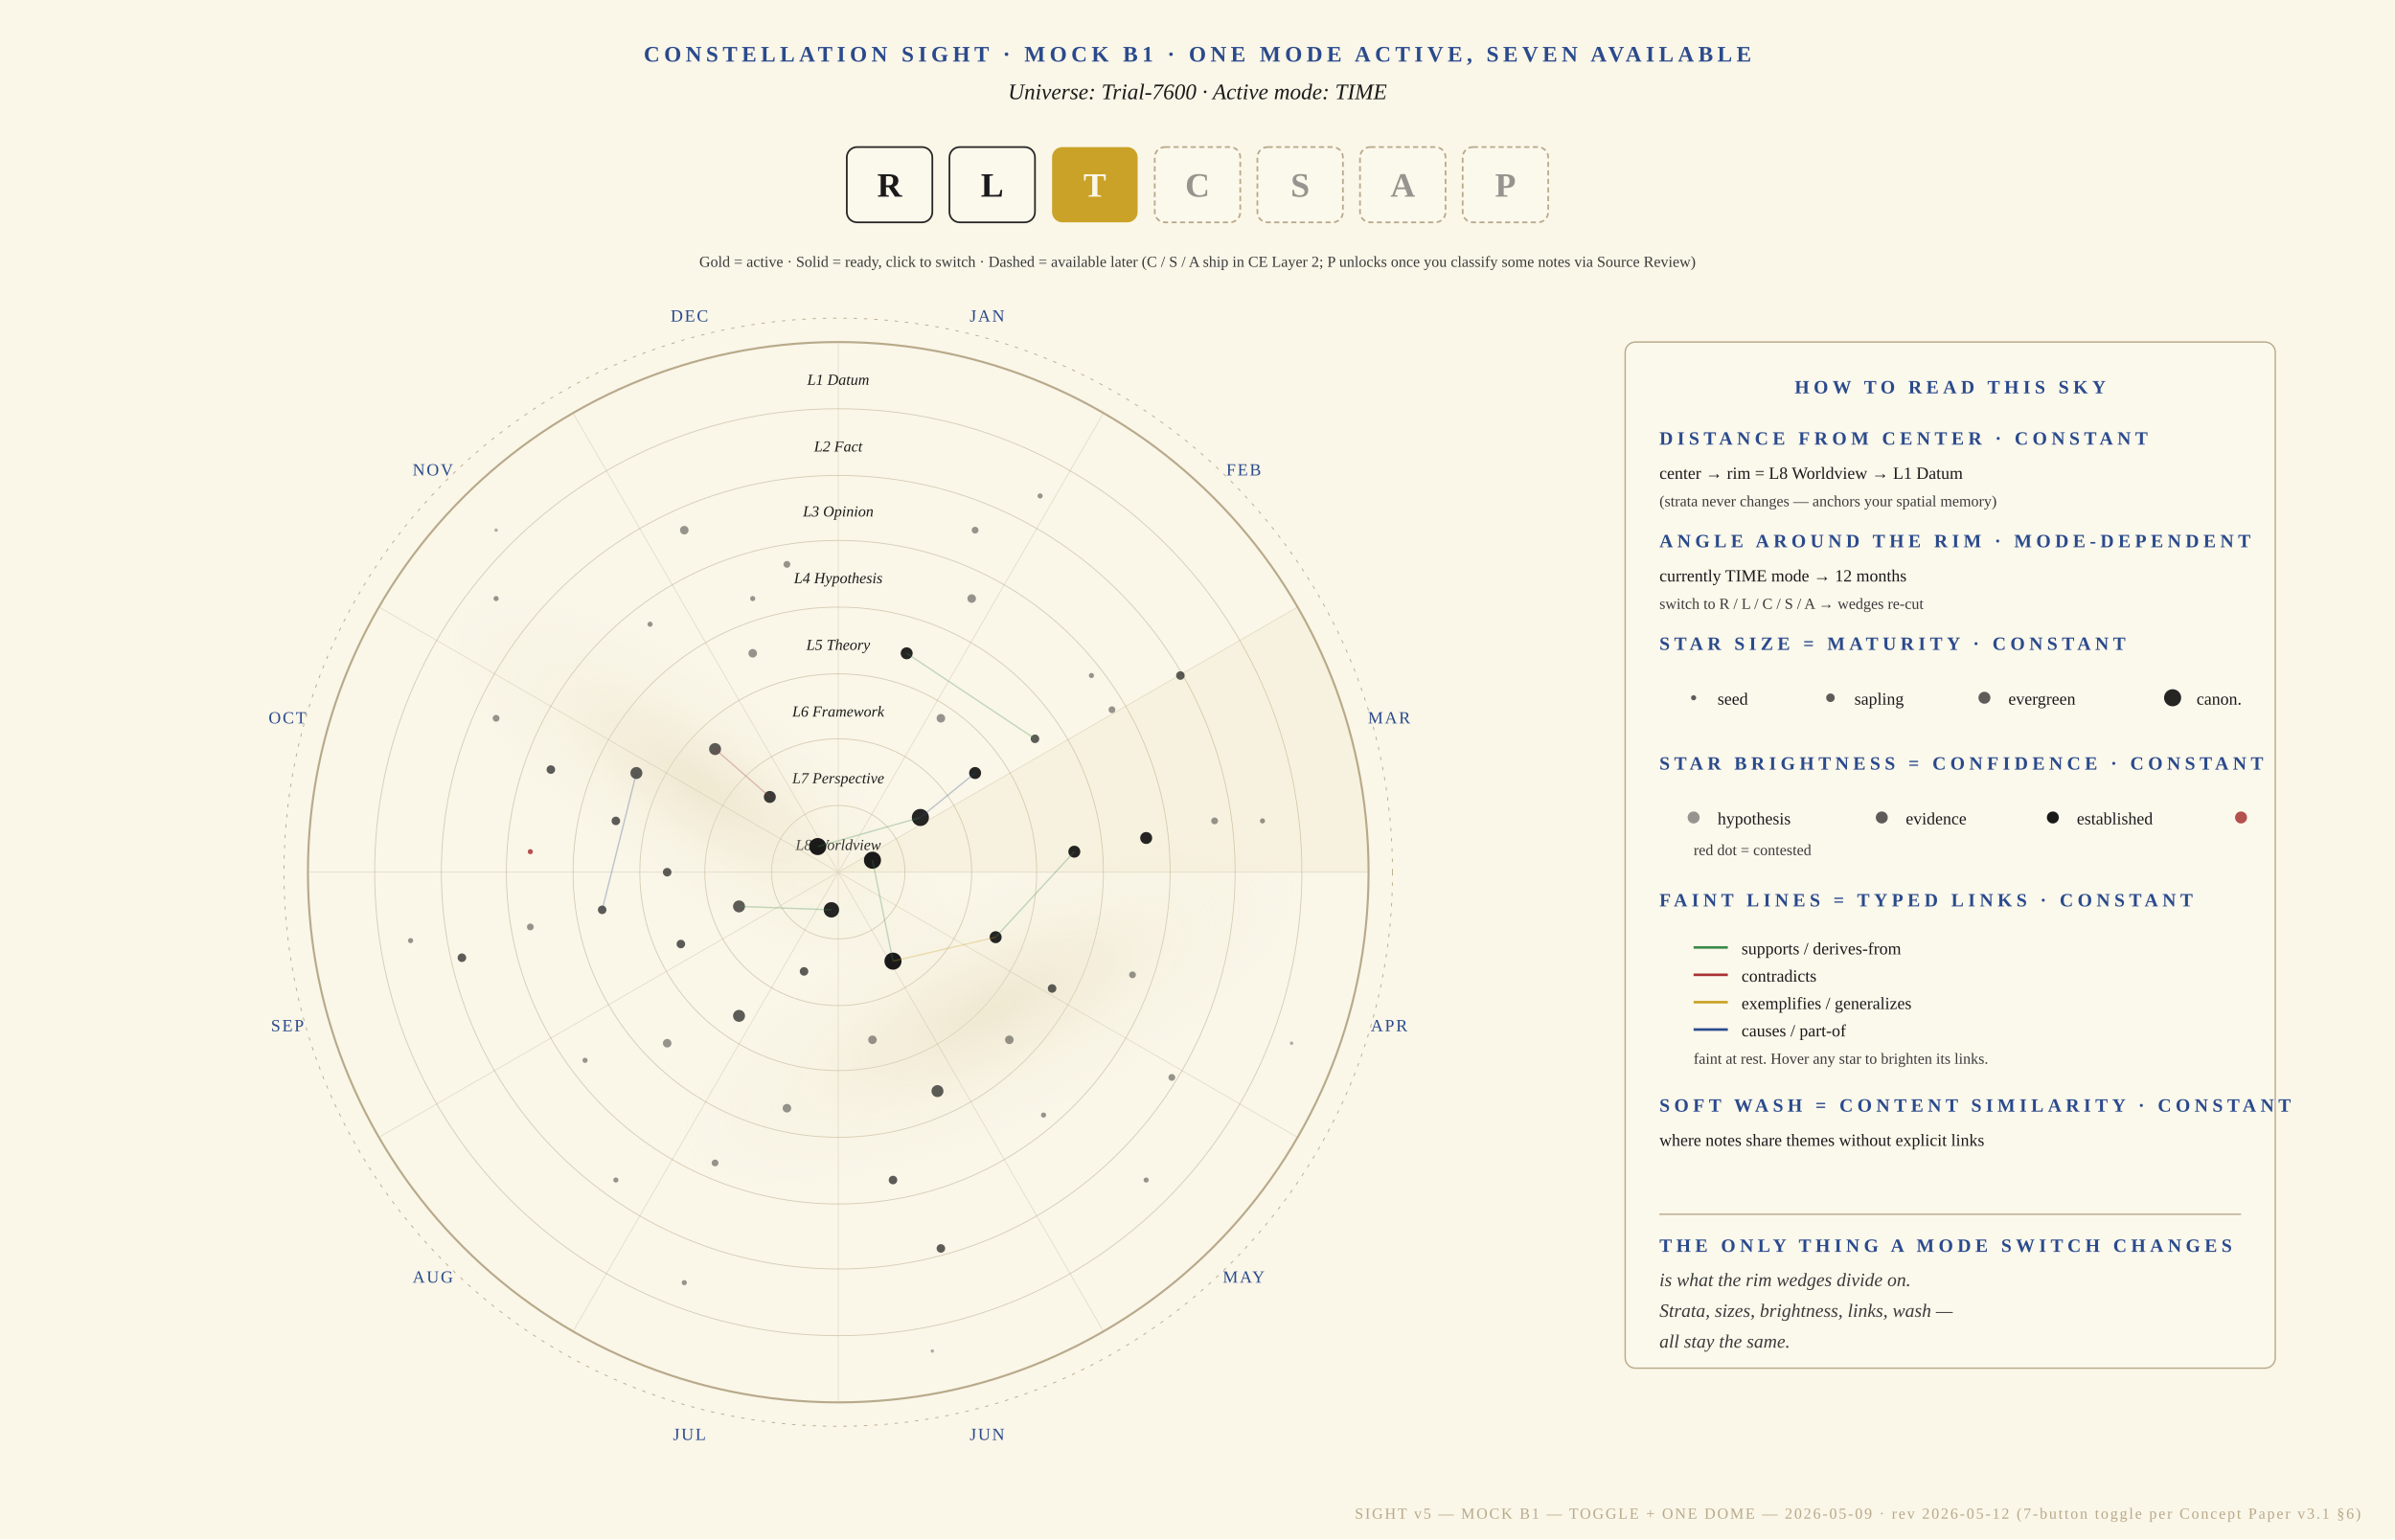
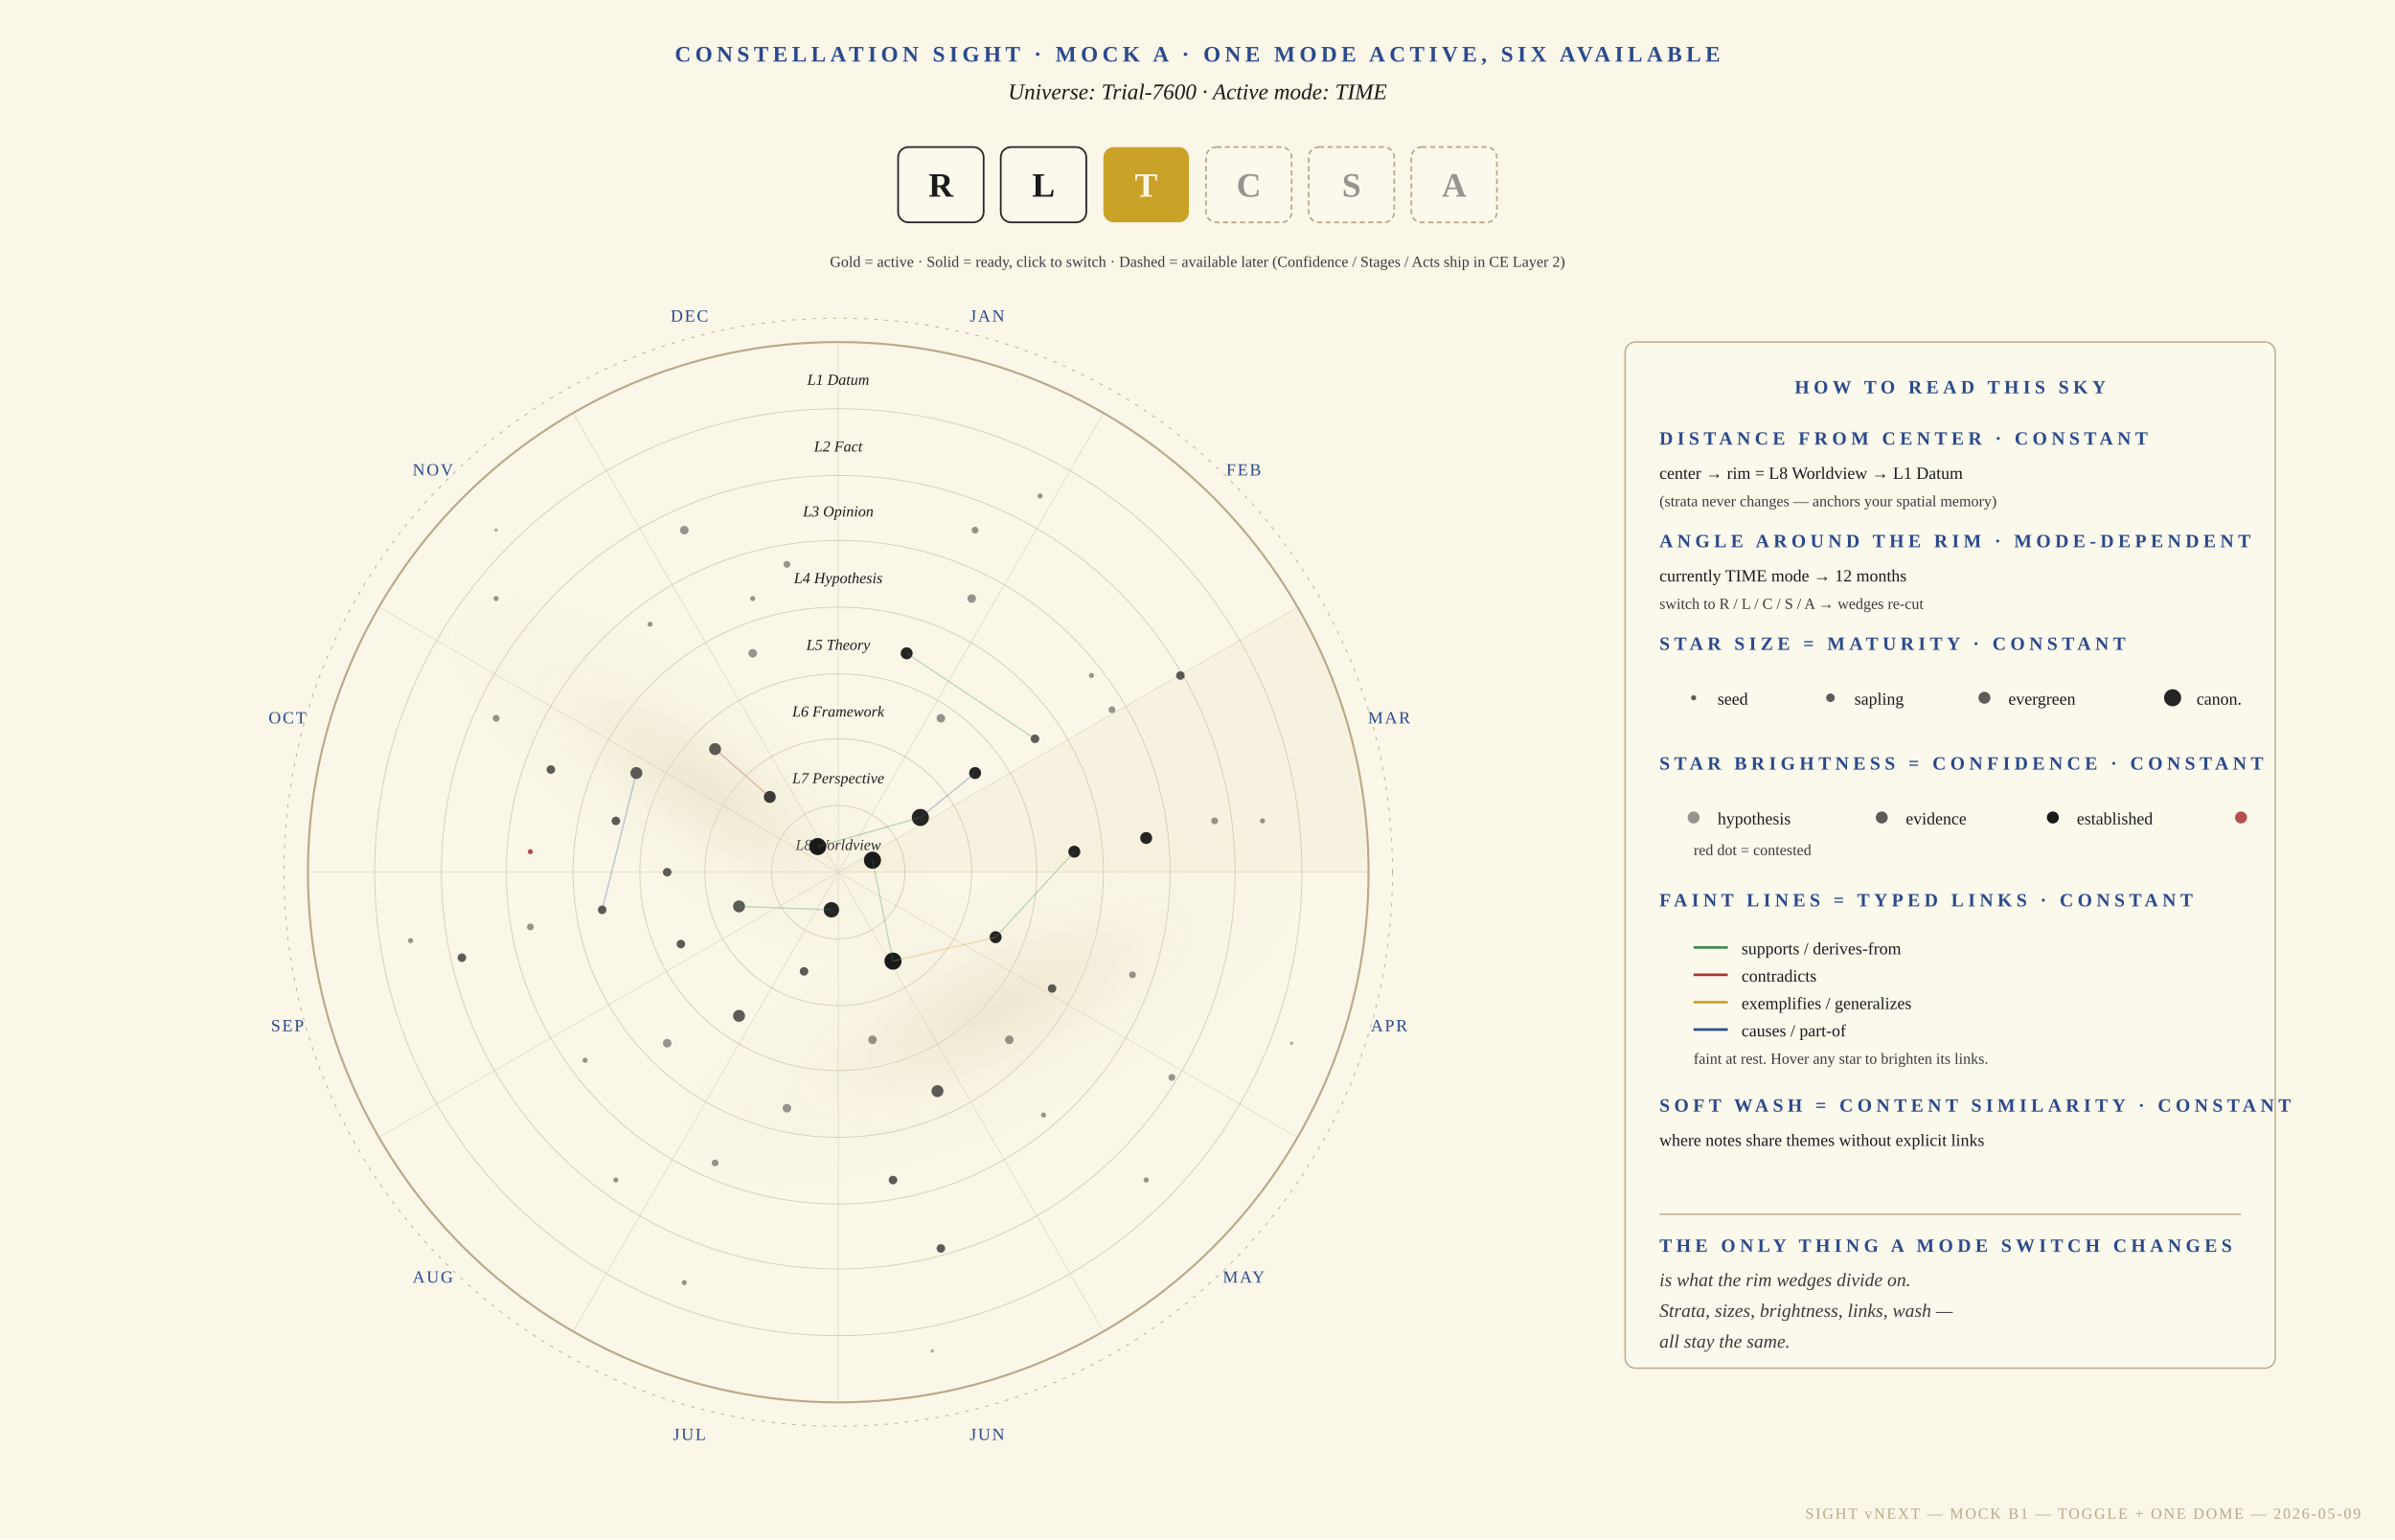
<svg xmlns="http://www.w3.org/2000/svg" viewBox="0 0 1400 900" font-family="Georgia, 'Times New Roman', serif">
  <defs>
    <style>
      .bg{fill:#faf6e8}
      .ink{fill:#1a1a1a}
      .ink-soft{fill:#3a3a3a}
      .blue{fill:#2a4a8c}
      .gold{fill:#c9a227}
      .red{fill:#a83232}
      .h-title{font-size:13px;letter-spacing:2.5px;font-weight:600;fill:#2a4a8c}
      .pn-title{font-size:11px;letter-spacing:2.5px;font-weight:700;fill:#2a4a8c}
      .pn-read{font-size:11px;font-style:italic;fill:#3a3a3a}
      .lbl{font-size:10px;fill:#1a1a1a}
      .lbl-soft{font-size:9px;fill:#3a3a3a}
      .lbl-rim{font-size:10px;fill:#2a4a8c;letter-spacing:1px}
      .strata-lbl{font-size:9px;fill:#1a1a1a;font-style:italic}
      .panel-bg{fill:#fbf8ec;stroke:#b8a98a;stroke-width:0.8}
    </style>
    <radialGradient id="milky" cx="50%" cy="50%" r="50%">
      <stop offset="0%" stop-color="#e6dec0" stop-opacity="0.55" />
      <stop offset="60%" stop-color="#e6dec0" stop-opacity="0.10" />
      <stop offset="100%" stop-color="#e6dec0" stop-opacity="0" />
    </radialGradient>
  </defs>
  <rect width="1400" height="900" class="bg" />
-   <text x="700" y="36" text-anchor="middle" class="h-title">CONSTELLATION SIGHT  ·  MOCK B1  ·  ONE MODE ACTIVE, SEVEN AVAILABLE</text>
+   <text x="700" y="36" text-anchor="middle" class="h-title">CONSTELLATION SIGHT  ·  MOCK A  ·  ONE MODE ACTIVE, SIX AVAILABLE</text>
  <text x="700" y="58" text-anchor="middle" font-size="13" font-style="italic" fill="#1a1a1a">Universe: Trial-7600  ·  Active mode: TIME</text>
-   <g transform="translate(495,86)">
+   <g transform="translate(525,86)">
    <rect x="0" y="0" width="50" height="44" rx="6" fill="#fbf8ec" stroke="#1a1a1a" stroke-width="1" opacity="0.95" />
    <text x="25" y="29" text-anchor="middle" font-size="20" font-weight="700" fill="#1a1a1a">R</text>
    <rect x="60" y="0" width="50" height="44" rx="6" fill="#fbf8ec" stroke="#1a1a1a" stroke-width="1" opacity="0.95" />
    <text x="85" y="29" text-anchor="middle" font-size="20" font-weight="700" fill="#1a1a1a">L</text>
    <rect x="120" y="0" width="50" height="44" rx="6" fill="#c9a227" />
    <text x="145" y="29" text-anchor="middle" font-size="20" font-weight="700" fill="#faf6e8">T</text>
    <rect x="180" y="0" width="50" height="44" rx="6" fill="#fbf8ec" stroke="#b8a98a" stroke-width="1" stroke-dasharray="3 2" />
    <text x="205" y="29" text-anchor="middle" font-size="20" font-weight="700" fill="#1a1a1a" opacity="0.45">C</text>
    <rect x="240" y="0" width="50" height="44" rx="6" fill="#fbf8ec" stroke="#b8a98a" stroke-width="1" stroke-dasharray="3 2" />
    <text x="265" y="29" text-anchor="middle" font-size="20" font-weight="700" fill="#1a1a1a" opacity="0.45">S</text>
    <rect x="300" y="0" width="50" height="44" rx="6" fill="#fbf8ec" stroke="#b8a98a" stroke-width="1" stroke-dasharray="3 2" />
    <text x="325" y="29" text-anchor="middle" font-size="20" font-weight="700" fill="#1a1a1a" opacity="0.45">A</text>
-     <rect x="360" y="0" width="50" height="44" rx="6" fill="#fbf8ec" stroke="#b8a98a" stroke-width="1" stroke-dasharray="3 2" />
-     <text x="385" y="29" text-anchor="middle" font-size="20" font-weight="700" fill="#1a1a1a" opacity="0.45">P</text>
  </g>
  <text x="700" y="156" text-anchor="middle" class="lbl-soft">
-     Gold = active  ·  Solid = ready, click to switch  ·  Dashed = available later (C / S / A ship in CE Layer 2; P unlocks once you classify some notes via Source Review)
+     Gold = active  ·  Solid = ready, click to switch  ·  Dashed = available later (Confidence / Stages / Acts ship in CE Layer 2)
  </text>
  <g transform="translate(490,510)">
    <circle r="310" fill="none" stroke="#b8a98a" stroke-width="1.2" />
    <circle r="324" fill="none" stroke="#b8a98a" stroke-width="0.5" stroke-dasharray="2 4" />
    <circle r="271" fill="none" stroke="#b8a98a" stroke-width="0.5" opacity="0.55" />
    <circle r="232" fill="none" stroke="#b8a98a" stroke-width="0.5" opacity="0.55" />
    <circle r="194" fill="none" stroke="#b8a98a" stroke-width="0.5" opacity="0.55" />
    <circle r="155" fill="none" stroke="#b8a98a" stroke-width="0.5" opacity="0.55" />
    <circle r="116" fill="none" stroke="#b8a98a" stroke-width="0.5" opacity="0.55" />
    <circle r="78" fill="none" stroke="#b8a98a" stroke-width="0.5" opacity="0.55" />
    <circle r="39" fill="none" stroke="#b8a98a" stroke-width="0.5" opacity="0.55" />
    <text x="0" y="-13" class="strata-lbl" text-anchor="middle">L8 Worldview</text>
    <text x="0" y="-52" class="strata-lbl" text-anchor="middle">L7 Perspective</text>
    <text x="0" y="-91" class="strata-lbl" text-anchor="middle">L6 Framework</text>
    <text x="0" y="-130" class="strata-lbl" text-anchor="middle">L5 Theory</text>
    <text x="0" y="-169" class="strata-lbl" text-anchor="middle">L4 Hypothesis</text>
    <text x="0" y="-208" class="strata-lbl" text-anchor="middle">L3 Opinion</text>
    <text x="0" y="-246" class="strata-lbl" text-anchor="middle">L2 Fact</text>
    <text x="0" y="-285" class="strata-lbl" text-anchor="middle">L1 Datum</text>
    <ellipse cx="-80" cy="-50" rx="180" ry="60" fill="url(#milky)" transform="rotate(35 -80 -50)" />
    <ellipse cx="90" cy="80" rx="200" ry="70" fill="url(#milky)" transform="rotate(-25 90 80)" />
    <g stroke="#b8a98a" stroke-width="0.4" opacity="0.4">
      <line x1="0" y1="0" x2="0" y2="-310" />
      <line x1="0" y1="0" x2="155" y2="-268.46" />
      <line x1="0" y1="0" x2="268.46" y2="-155" />
      <line x1="0" y1="0" x2="310" y2="0" />
      <line x1="0" y1="0" x2="268.46" y2="155" />
      <line x1="0" y1="0" x2="155" y2="268.46" />
      <line x1="0" y1="0" x2="0" y2="310" />
      <line x1="0" y1="0" x2="-155" y2="268.46" />
      <line x1="0" y1="0" x2="-268.46" y2="155" />
      <line x1="0" y1="0" x2="-310" y2="0" />
      <line x1="0" y1="0" x2="-268.46" y2="-155" />
      <line x1="0" y1="0" x2="-155" y2="-268.46" />
    </g>
    <g class="lbl-rim" text-anchor="middle">
      <text x="87" y="-322">JAN</text>
      <text x="237" y="-232">FEB</text>
      <text x="322" y="-87">MAR</text>
      <text x="322" y="93">APR</text>
      <text x="237" y="240">MAY</text>
      <text x="87" y="332">JUN</text>
      <text x="-87" y="332">JUL</text>
      <text x="-237" y="240">AUG</text>
      <text x="-322" y="93">SEP</text>
      <text x="-322" y="-87">OCT</text>
      <text x="-237" y="-232">NOV</text>
      <text x="-87" y="-322">DEC</text>
    </g>
    <path d="M 0 0 L 268.46 -155 A 310 310 0 0 1 310 0 Z" fill="#c9a227" opacity="0.05" />
    <circle cx="-12" cy="-15" r="5" fill="#1a1a1a" opacity="1" />
    <circle cx="20" cy="-7" r="5" fill="#1a1a1a" opacity="1" />
    <circle cx="-4" cy="22" r="4.5" fill="#1a1a1a" opacity="0.95" />
    <circle cx="48" cy="-32" r="5" fill="#1a1a1a" opacity="0.95" />
    <circle cx="-40" cy="-44" r="3.5" fill="#1a1a1a" opacity="0.85" />
    <circle cx="-58" cy="20" r="3.5" fill="#1a1a1a" opacity="0.7" />
    <circle cx="32" cy="52" r="5" fill="#1a1a1a" opacity="1" />
    <circle cx="-20" cy="58" r="2.5" fill="#1a1a1a" opacity="0.7" />
    <circle cx="80" cy="-58" r="3.5" fill="#1a1a1a" opacity="0.95" />
    <circle cx="-72" cy="-72" r="3.5" fill="#1a1a1a" opacity="0.7" />
    <circle cx="-100" cy="0" r="2.5" fill="#1a1a1a" opacity="0.7" />
    <circle cx="-58" cy="84" r="3.5" fill="#1a1a1a" opacity="0.7" />
    <circle cx="20" cy="98" r="2.5" fill="#1a1a1a" opacity="0.45" />
    <circle cx="92" cy="38" r="3.5" fill="#1a1a1a" opacity="0.95" />
    <circle cx="60" cy="-90" r="2.5" fill="#1a1a1a" opacity="0.45" />
    <circle cx="-92" cy="42" r="2.5" fill="#1a1a1a" opacity="0.7" />
    <circle cx="115" cy="-78" r="2.5" fill="#1a1a1a" opacity="0.7" />
    <circle cx="40" cy="-128" r="3.5" fill="#1a1a1a" opacity="0.95" />
    <circle cx="-50" cy="-128" r="2.5" fill="#1a1a1a" opacity="0.45" />
    <circle cx="-118" cy="-58" r="3.5" fill="#1a1a1a" opacity="0.7" />
    <circle cx="-138" cy="22" r="2.5" fill="#1a1a1a" opacity="0.7" />
    <circle cx="-100" cy="100" r="2.5" fill="#1a1a1a" opacity="0.45" />
    <circle cx="-30" cy="138" r="2.5" fill="#1a1a1a" opacity="0.45" />
    <circle cx="58" cy="128" r="3.5" fill="#1a1a1a" opacity="0.7" />
    <circle cx="125" cy="68" r="2.5" fill="#1a1a1a" opacity="0.7" />
    <circle cx="138" cy="-12" r="3.5" fill="#1a1a1a" opacity="0.95" />
    <circle cx="100" cy="98" r="2.5" fill="#1a1a1a" opacity="0.45" />
    <circle cx="-130" cy="-30" r="2.5" fill="#1a1a1a" opacity="0.7" />
    <circle cx="160" cy="-95" r="2" fill="#1a1a1a" opacity="0.45" />
    <circle cx="78" cy="-160" r="2.5" fill="#1a1a1a" opacity="0.45" />
    <circle cx="-30" cy="-180" r="2" fill="#1a1a1a" opacity="0.45" />
    <circle cx="-110" cy="-145" r="1.5" fill="#1a1a1a" opacity="0.45" />
    <circle cx="-168" cy="-60" r="2.5" fill="#1a1a1a" opacity="0.7" />
    <circle cx="-180" cy="32" r="2" fill="#1a1a1a" opacity="0.45" />
    <circle cx="-148" cy="110" r="1.5" fill="#1a1a1a" opacity="0.45" />
    <circle cx="-72" cy="170" r="2" fill="#1a1a1a" opacity="0.45" />
    <circle cx="32" cy="180" r="2.5" fill="#1a1a1a" opacity="0.7" />
    <circle cx="120" cy="142" r="1.5" fill="#1a1a1a" opacity="0.45" />
    <circle cx="172" cy="60" r="2" fill="#1a1a1a" opacity="0.45" />
    <circle cx="180" cy="-20" r="3.5" fill="#1a1a1a" opacity="0.95" />
    <circle cx="148" cy="-115" r="1.5" fill="#1a1a1a" opacity="0.45" />
    <circle cx="-50" cy="-160" r="1.5" fill="#1a1a1a" opacity="0.45" />
    <circle cx="-180" cy="-12" r="1.5" fill="#a83232" opacity="0.85" />
    <circle cx="200" cy="-115" r="2.5" fill="#1a1a1a" opacity="0.7" />
    <circle cx="80" cy="-200" r="2" fill="#1a1a1a" opacity="0.45" />
    <circle cx="-90" cy="-200" r="2.5" fill="#1a1a1a" opacity="0.45" />
    <circle cx="-200" cy="-90" r="2" fill="#1a1a1a" opacity="0.45" />
    <circle cx="-220" cy="50" r="2.5" fill="#1a1a1a" opacity="0.7" />
    <circle cx="-130" cy="180" r="1.5" fill="#1a1a1a" opacity="0.45" />
    <circle cx="60" cy="220" r="2.5" fill="#1a1a1a" opacity="0.7" />
    <circle cx="195" cy="120" r="2" fill="#1a1a1a" opacity="0.45" />
    <circle cx="220" cy="-30" r="2" fill="#1a1a1a" opacity="0.45" />
    <circle cx="118" cy="-220" r="1.5" fill="#1a1a1a" opacity="0.45" />
    <circle cx="-200" cy="-160" r="1.5" fill="#1a1a1a" opacity="0.45" />
    <circle cx="-250" cy="40" r="1.5" fill="#1a1a1a" opacity="0.45" />
    <circle cx="-90" cy="240" r="1.5" fill="#1a1a1a" opacity="0.45" />
    <circle cx="180" cy="180" r="1.5" fill="#1a1a1a" opacity="0.45" />
    <circle cx="248" cy="-30" r="1.5" fill="#1a1a1a" opacity="0.45" />
    <circle cx="-200" cy="-200" r="1" fill="#3a3a3a" opacity="0.4" />
    <circle cx="265" cy="100" r="1" fill="#3a3a3a" opacity="0.4" />
    <circle cx="55" cy="280" r="1" fill="#3a3a3a" opacity="0.4" />
    <g opacity="0.3">
      <line x1="-12" y1="-15" x2="48" y2="-32" stroke="#3a8a4a" stroke-width="0.8" />
      <line x1="48" y1="-32" x2="80" y2="-58" stroke="#2a4a8c" stroke-width="0.8" />
      <line x1="20" y1="-7" x2="32" y2="52" stroke="#3a8a4a" stroke-width="0.8" />
      <line x1="-4" y1="22" x2="-58" y2="20" stroke="#3a8a4a" stroke-width="0.8" />
      <line x1="32" y1="52" x2="92" y2="38" stroke="#c9a227" stroke-width="0.8" />
      <line x1="92" y1="38" x2="138" y2="-12" stroke="#3a8a4a" stroke-width="0.8" />
      <line x1="-40" y1="-44" x2="-72" y2="-72" stroke="#a83232" stroke-width="0.8" />
      <line x1="40" y1="-128" x2="115" y2="-78" stroke="#3a8a4a" stroke-width="0.8" />
      <line x1="-118" y1="-58" x2="-138" y2="22" stroke="#2a4a8c" stroke-width="0.8" />
    </g>
  </g>
  <g transform="translate(950,200)">
    <rect width="380" height="600" rx="6" class="panel-bg" />
    <text x="190" y="30" text-anchor="middle" class="pn-title">HOW TO READ THIS SKY</text>
    <g transform="translate(20,60)">
      <text x="0" y="0" class="pn-title" font-size="10">DISTANCE FROM CENTER  ·  CONSTANT</text>
      <text x="0" y="20" class="lbl">center → rim  =  L8 Worldview → L1 Datum</text>
      <text x="0" y="36" class="lbl-soft">(strata never changes — anchors your spatial memory)</text>
    </g>
    <g transform="translate(20,120)">
      <text x="0" y="0" class="pn-title" font-size="10">ANGLE AROUND THE RIM  ·  MODE-DEPENDENT</text>
      <text x="0" y="20" class="lbl">currently TIME mode → 12 months</text>
      <text x="0" y="36" class="lbl-soft">switch to R / L / C / S / A → wedges re-cut</text>
    </g>
    <g transform="translate(20,180)">
      <text x="0" y="0" class="pn-title" font-size="10">STAR SIZE  =  MATURITY  ·  CONSTANT</text>
      <g transform="translate(20,28)">
        <circle cx="0" cy="0" r="1.5" fill="#1a1a1a" opacity="0.7" />
        <text x="14" y="4" class="lbl">seed</text>
        <circle cx="80" cy="0" r="2.5" fill="#1a1a1a" opacity="0.7" />
        <text x="94" y="4" class="lbl">sapling</text>
        <circle cx="170" cy="0" r="3.5" fill="#1a1a1a" opacity="0.7" />
        <text x="184" y="4" class="lbl">evergreen</text>
        <circle cx="280" cy="0" r="5" fill="#1a1a1a" opacity="0.95" />
        <text x="294" y="4" class="lbl">canon.</text>
      </g>
    </g>
    <g transform="translate(20,250)">
      <text x="0" y="0" class="pn-title" font-size="10">STAR BRIGHTNESS  =  CONFIDENCE  ·  CONSTANT</text>
      <g transform="translate(20,28)">
        <circle cx="0" cy="0" r="3.5" fill="#1a1a1a" opacity="0.45" />
        <text x="14" y="4" class="lbl">hypothesis</text>
        <circle cx="110" cy="0" r="3.5" fill="#1a1a1a" opacity="0.7" />
        <text x="124" y="4" class="lbl">evidence</text>
        <circle cx="210" cy="0" r="3.5" fill="#1a1a1a" opacity="1" />
        <text x="224" y="4" class="lbl">established</text>
        <circle cx="320" cy="0" r="3.5" fill="#a83232" opacity="0.85" />
      </g>
      <text x="20" y="50" class="lbl-soft">red dot = contested</text>
    </g>
    <g transform="translate(20,330)">
      <text x="0" y="0" class="pn-title" font-size="10">FAINT LINES  =  TYPED LINKS  ·  CONSTANT</text>
      <g transform="translate(20,18)" font-size="10">
        <line x1="0" y1="6" x2="20" y2="6" stroke="#3a8a4a" stroke-width="1.5" />
        <text x="28" y="10" class="lbl">supports / derives-from</text>
        <line x1="0" y1="22" x2="20" y2="22" stroke="#a83232" stroke-width="1.5" />
        <text x="28" y="26" class="lbl">contradicts</text>
        <line x1="0" y1="38" x2="20" y2="38" stroke="#c9a227" stroke-width="1.5" />
        <text x="28" y="42" class="lbl">exemplifies / generalizes</text>
        <line x1="0" y1="54" x2="20" y2="54" stroke="#2a4a8c" stroke-width="1.5" />
        <text x="28" y="58" class="lbl">causes / part-of</text>
      </g>
      <text x="20" y="92" class="lbl-soft">faint at rest. Hover any star to brighten its links.</text>
    </g>
    <g transform="translate(20,450)">
      <text x="0" y="0" class="pn-title" font-size="10">SOFT WASH  =  CONTENT SIMILARITY  ·  CONSTANT</text>
      <text x="0" y="20" class="lbl">where notes share themes without explicit links</text>
    </g>
    <g transform="translate(20,510)">
      <line x1="0" y1="0" x2="340" y2="0" stroke="#b8a98a" stroke-width="0.8" />
      <text x="0" y="22" class="pn-title" font-size="10">THE ONLY THING A MODE SWITCH CHANGES</text>
      <text x="0" y="42" class="pn-read">is what the rim wedges divide on.</text>
      <text x="0" y="60" class="pn-read">Strata, sizes, brightness, links, wash —</text>
      <text x="0" y="78" class="pn-read">all stay the same.</text>
    </g>
  </g>
  <text x="1380" y="888" text-anchor="end" font-size="9" fill="#b8a98a" letter-spacing="1">
-     SIGHT v5 — MOCK B1 — TOGGLE + ONE DOME — 2026-05-09 · rev 2026-05-12 (7-button toggle per Concept Paper v3.1 §6)
+     SIGHT vNEXT — MOCK B1 — TOGGLE + ONE DOME — 2026-05-09
  </text>
</svg>
